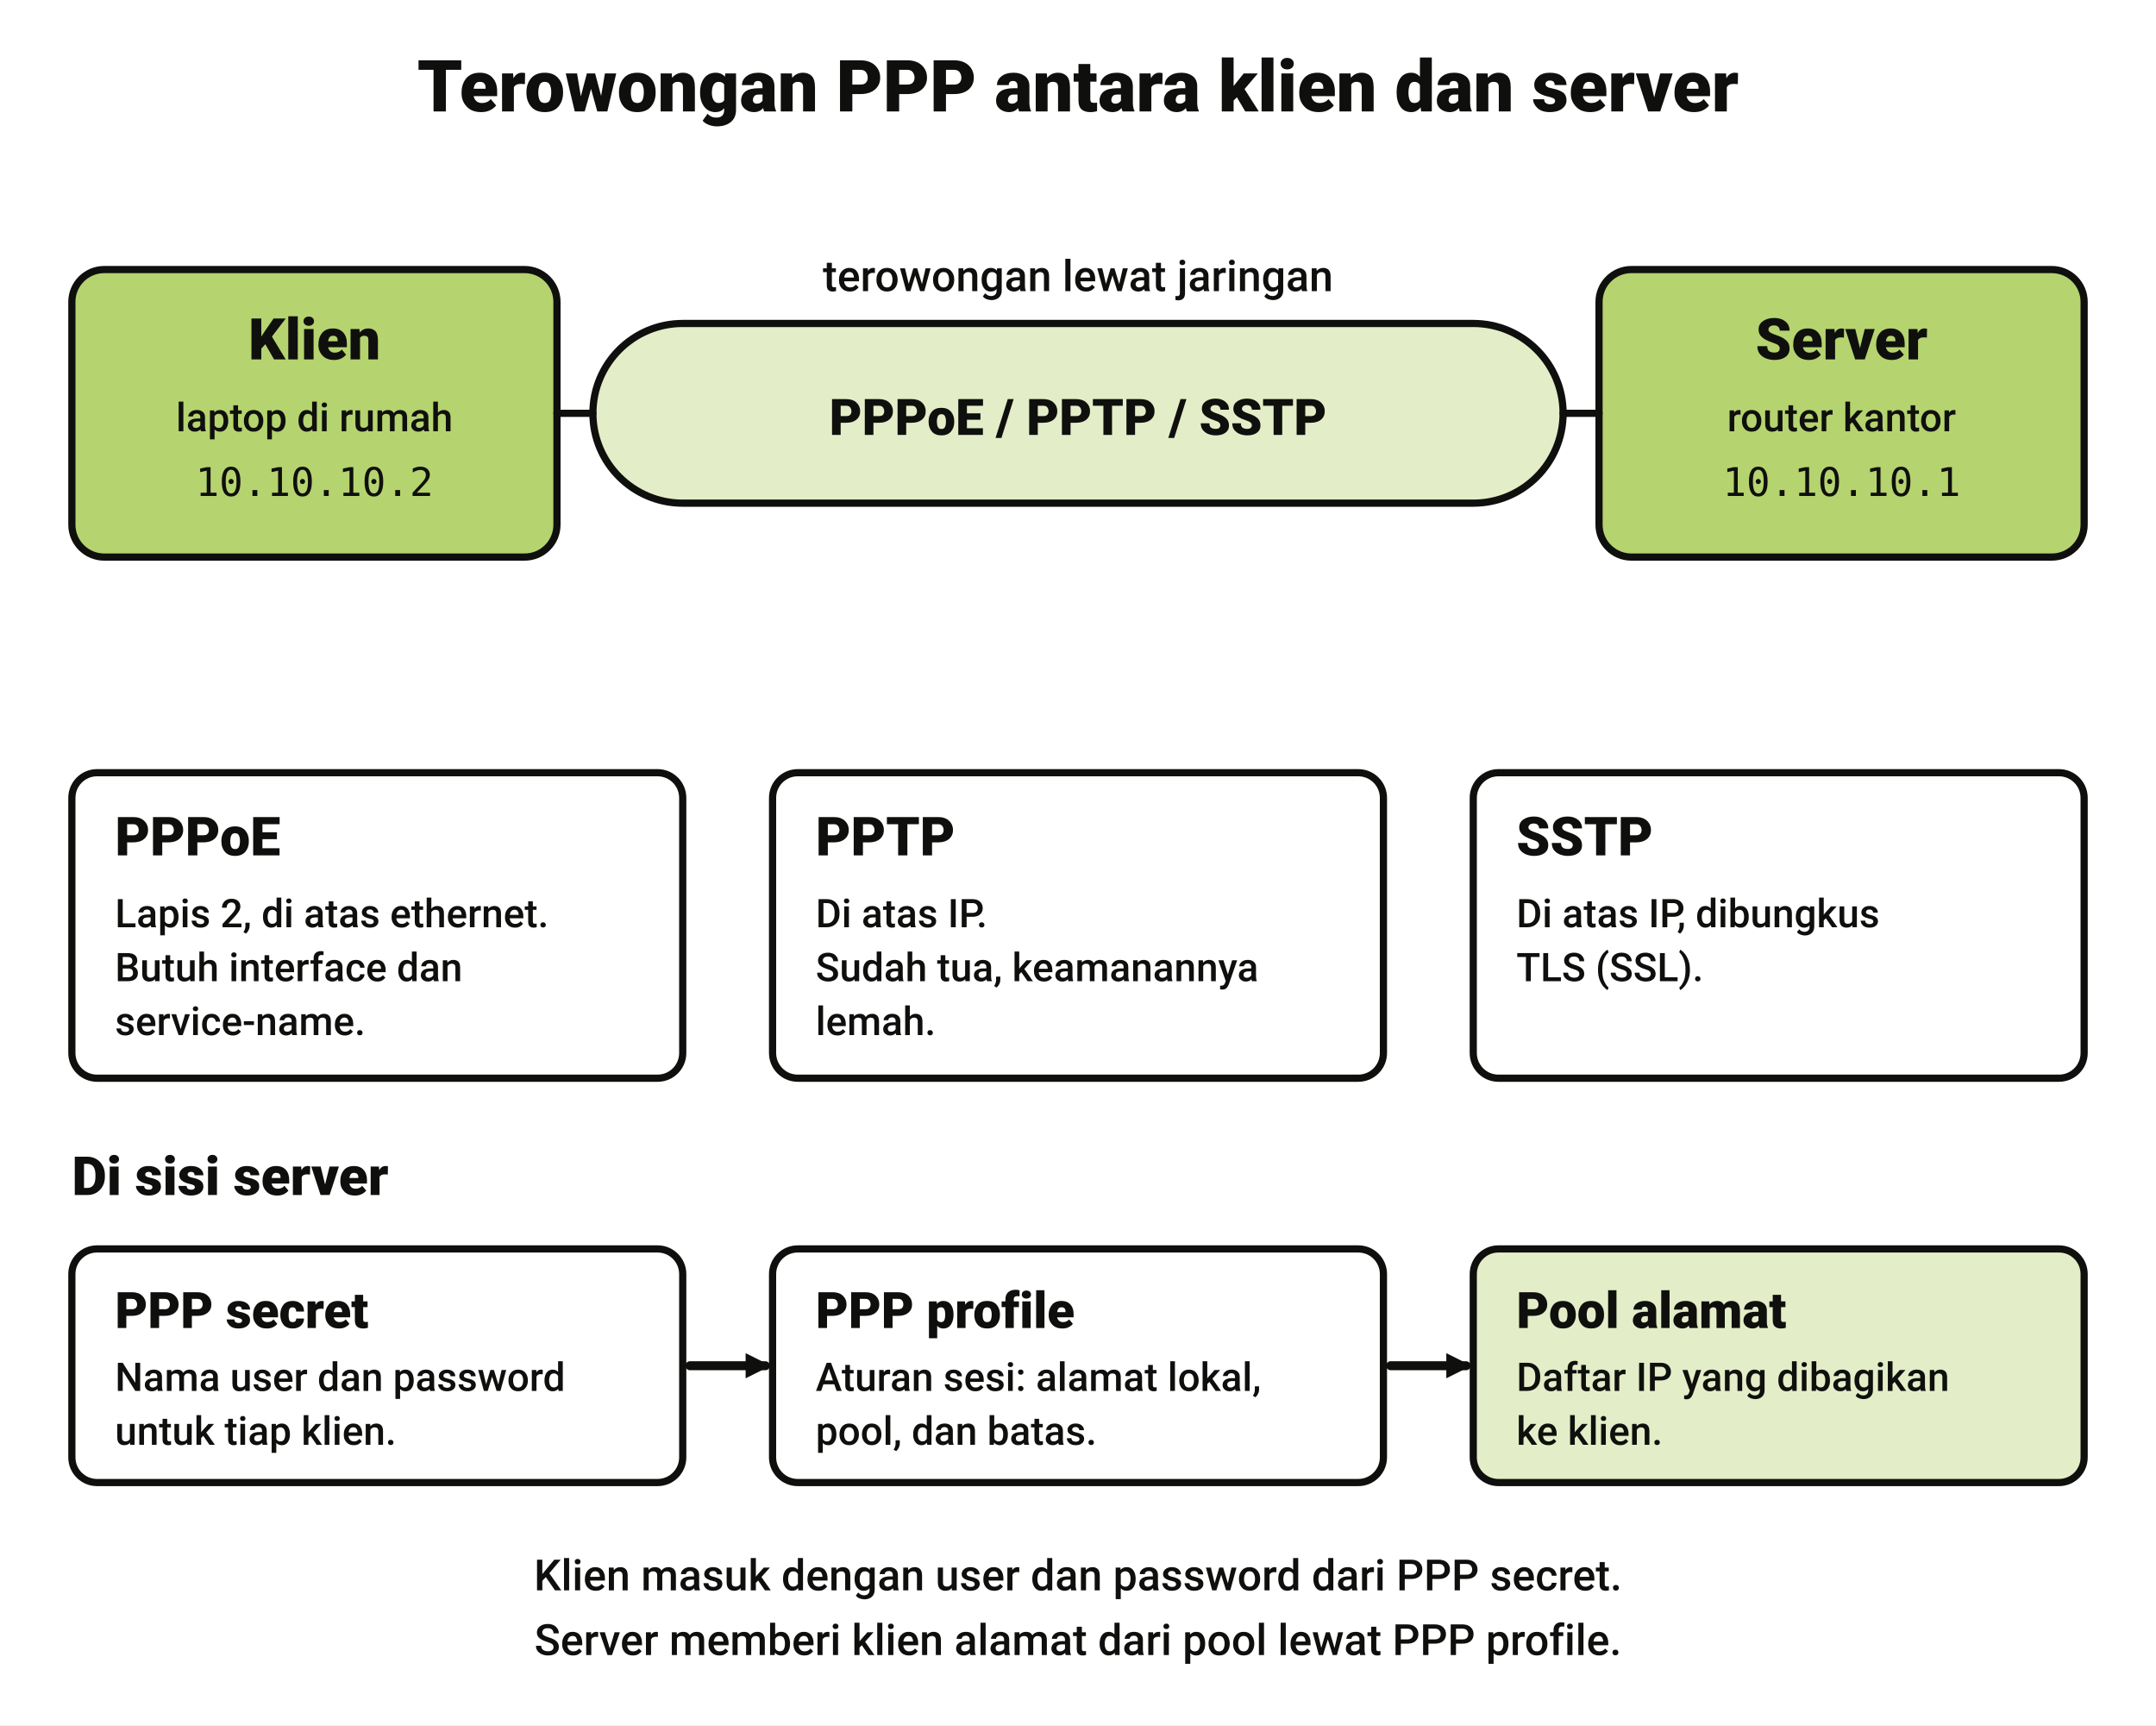
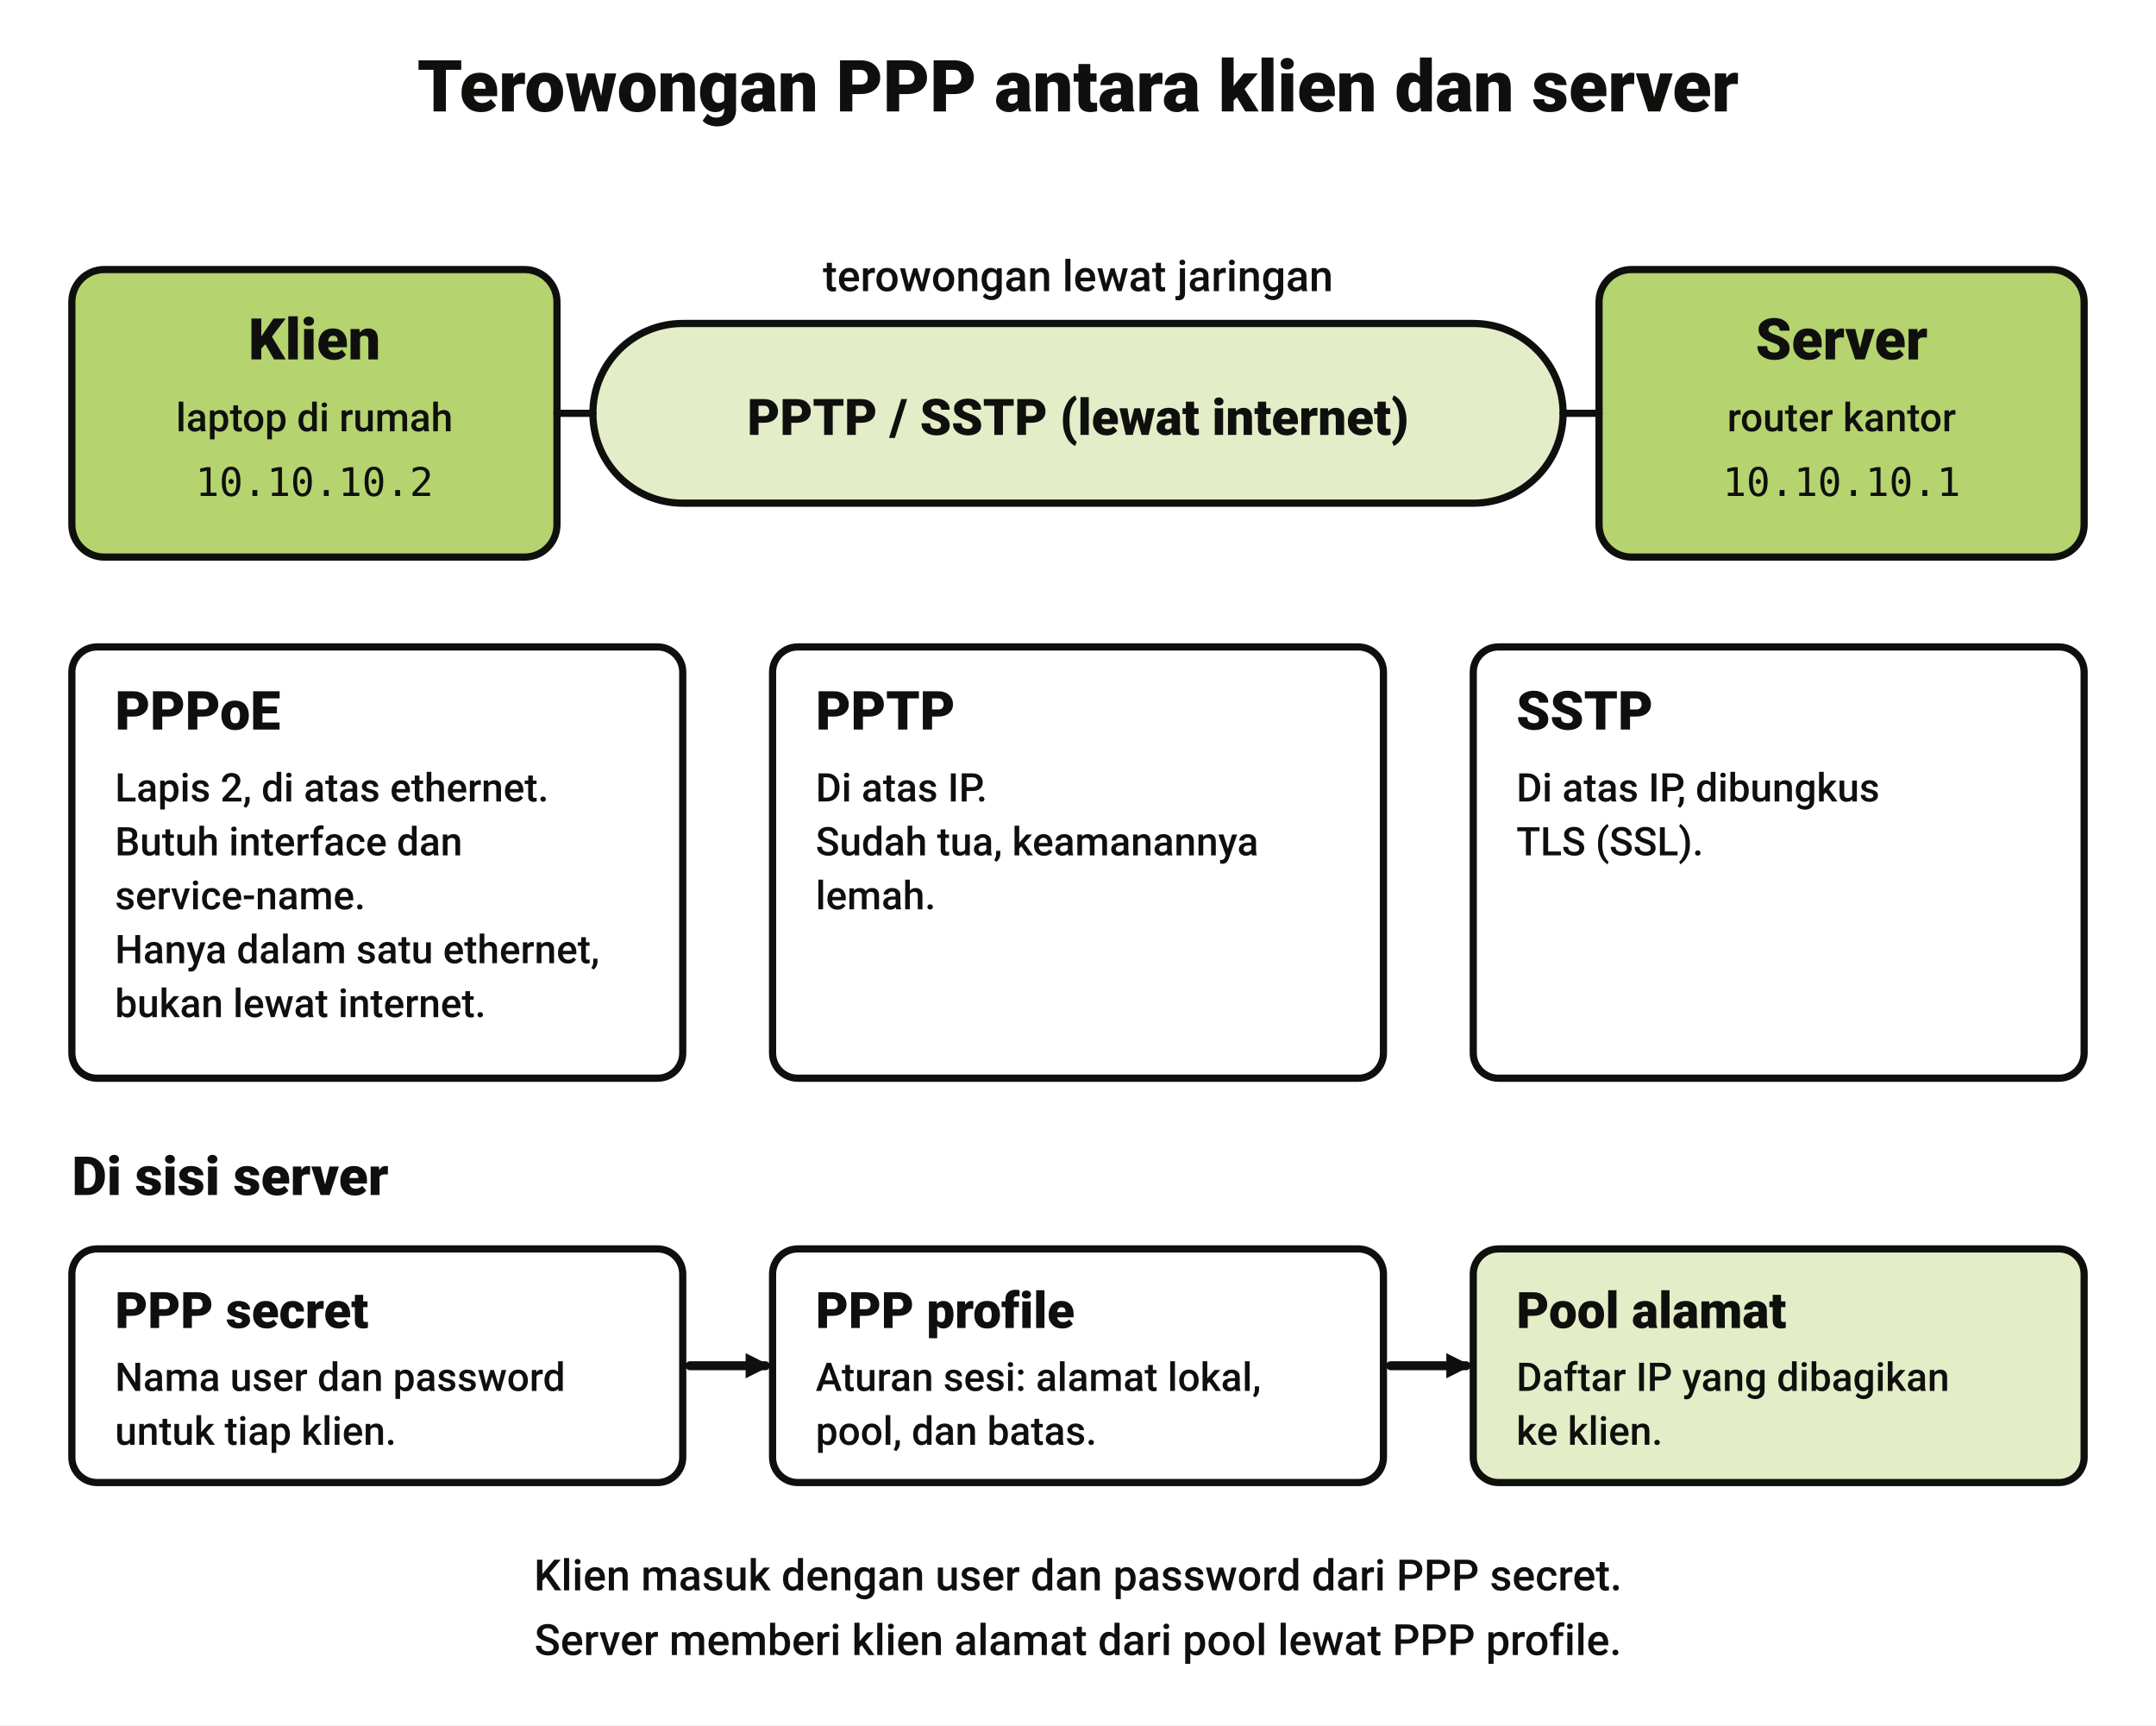
<svg xmlns="http://www.w3.org/2000/svg" viewBox="0 0 1200 960" width="1200" height="960" role="img" aria-labelledby="t" font-family="system-ui, 'Segoe UI', Roboto, sans-serif">
  <defs>
    <marker id="ah" markerWidth="14" markerHeight="14" refX="11" refY="7" orient="auto" markerUnits="userSpaceOnUse">
      <path d="M0 0L14 7L0 14z" fill="#0f100d" />
    </marker>
  </defs>
  <rect width="1200" height="960" fill="#ffffff" />
  <text x="600" y="62" font-size="40" font-weight="800" text-anchor="middle" fill="#0f100d">Terowongan PPP antara klien dan server</text>
  <rect x="40" y="150" width="270" height="160" rx="18" fill="#b5d36f" stroke="#0f100d" stroke-width="4" />
  <text x="175" y="200" font-size="32" font-weight="800" text-anchor="middle" fill="#0f100d">Klien</text>
  <text x="175" y="240" font-size="22" font-weight="500" text-anchor="middle" fill="#0f100d">laptop di rumah</text>
  <text x="175" y="276" font-size="22" font-weight="500" text-anchor="middle" fill="#0f100d" font-family="ui-monospace, Menlo, Consolas, monospace">10.10.10.2</text>
  <rect x="890" y="150" width="270" height="160" rx="18" fill="#b5d36f" stroke="#0f100d" stroke-width="4" />
  <text x="1025" y="200" font-size="32" font-weight="800" text-anchor="middle" fill="#0f100d">Server</text>
  <text x="1025" y="240" font-size="22" font-weight="500" text-anchor="middle" fill="#0f100d">router kantor</text>
  <text x="1025" y="276" font-size="22" font-weight="500" text-anchor="middle" fill="#0f100d" font-family="ui-monospace, Menlo, Consolas, monospace">10.10.10.1</text>
  <rect x="330" y="180" width="540" height="100" rx="50" fill="#e3edc8" stroke="#0f100d" stroke-width="4" />
-   <text x="600" y="242" font-size="28" font-weight="800" text-anchor="middle" fill="#0f100d">PPPoE / PPTP / SSTP</text>
+   <text x="600" y="242" font-size="28" font-weight="800" text-anchor="middle" fill="#0f100d">PPTP / SSTP (lewat internet)</text>
  <line x1="310" y1="230" x2="330" y2="230" stroke="#0f100d" stroke-width="4" stroke-linecap="round" />
  <line x1="870" y1="230" x2="890" y2="230" stroke="#0f100d" stroke-width="4" stroke-linecap="round" />
  <text x="600" y="162" font-size="24" font-weight="500" text-anchor="middle" fill="#0f100d">terowongan lewat jaringan</text>
-   <rect x="40" y="430" width="340" height="170" rx="14" fill="#ffffff" stroke="#0f100d" stroke-width="4" />
-   <text x="64" y="476" font-size="30" font-weight="800" text-anchor="start" fill="#0f100d">PPPoE</text>
-   <text x="64" y="516" font-size="22" font-weight="500" text-anchor="start" fill="#0f100d">Lapis 2, di atas ethernet.</text>
-   <text x="64" y="546" font-size="22" font-weight="500" text-anchor="start" fill="#0f100d">Butuh interface dan</text>
-   <text x="64" y="576" font-size="22" font-weight="500" text-anchor="start" fill="#0f100d">service-name.</text>
-   <rect x="430" y="430" width="340" height="170" rx="14" fill="#ffffff" stroke="#0f100d" stroke-width="4" />
-   <text x="454" y="476" font-size="30" font-weight="800" text-anchor="start" fill="#0f100d">PPTP</text>
-   <text x="454" y="516" font-size="22" font-weight="500" text-anchor="start" fill="#0f100d">Di atas IP.</text>
-   <text x="454" y="546" font-size="22" font-weight="500" text-anchor="start" fill="#0f100d">Sudah tua, keamanannya</text>
-   <text x="454" y="576" font-size="22" font-weight="500" text-anchor="start" fill="#0f100d">lemah.</text>
-   <rect x="820" y="430" width="340" height="170" rx="14" fill="#ffffff" stroke="#0f100d" stroke-width="4" />
-   <text x="844" y="476" font-size="30" font-weight="800" text-anchor="start" fill="#0f100d">SSTP</text>
-   <text x="844" y="516" font-size="22" font-weight="500" text-anchor="start" fill="#0f100d">Di atas IP, dibungkus</text>
-   <text x="844" y="546" font-size="22" font-weight="500" text-anchor="start" fill="#0f100d">TLS (SSL).</text>
+   <rect x="40" y="360" width="340" height="240" rx="14" fill="#ffffff" stroke="#0f100d" stroke-width="4" />
+   <text x="64" y="406" font-size="30" font-weight="800" text-anchor="start" fill="#0f100d">PPPoE</text>
+   <text x="64" y="446" font-size="22" font-weight="500" text-anchor="start" fill="#0f100d">Lapis 2, di atas ethernet.</text>
+   <text x="64" y="476" font-size="22" font-weight="500" text-anchor="start" fill="#0f100d">Butuh interface dan</text>
+   <text x="64" y="506" font-size="22" font-weight="500" text-anchor="start" fill="#0f100d">service-name.</text>
+   <text x="64" y="536" font-size="22" font-weight="500" text-anchor="start" fill="#0f100d">Hanya dalam satu ethernet,</text>
+   <text x="64" y="566" font-size="22" font-weight="500" text-anchor="start" fill="#0f100d">bukan lewat internet.</text>
+   <rect x="430" y="360" width="340" height="240" rx="14" fill="#ffffff" stroke="#0f100d" stroke-width="4" />
+   <text x="454" y="406" font-size="30" font-weight="800" text-anchor="start" fill="#0f100d">PPTP</text>
+   <text x="454" y="446" font-size="22" font-weight="500" text-anchor="start" fill="#0f100d">Di atas IP.</text>
+   <text x="454" y="476" font-size="22" font-weight="500" text-anchor="start" fill="#0f100d">Sudah tua, keamanannya</text>
+   <text x="454" y="506" font-size="22" font-weight="500" text-anchor="start" fill="#0f100d">lemah.</text>
+   <rect x="820" y="360" width="340" height="240" rx="14" fill="#ffffff" stroke="#0f100d" stroke-width="4" />
+   <text x="844" y="406" font-size="30" font-weight="800" text-anchor="start" fill="#0f100d">SSTP</text>
+   <text x="844" y="446" font-size="22" font-weight="500" text-anchor="start" fill="#0f100d">Di atas IP, dibungkus</text>
+   <text x="844" y="476" font-size="22" font-weight="500" text-anchor="start" fill="#0f100d">TLS (SSL).</text>
  <text x="40" y="665" font-size="30" font-weight="800" text-anchor="start" fill="#0f100d">Di sisi server</text>
  <rect x="40" y="695" width="340" height="130" rx="14" fill="#ffffff" stroke="#0f100d" stroke-width="4" />
  <text x="64" y="739" font-size="28" font-weight="800" text-anchor="start" fill="#0f100d">PPP secret</text>
  <text x="64" y="774" font-size="22" font-weight="500" text-anchor="start" fill="#0f100d">Nama user dan password</text>
  <text x="64" y="804" font-size="22" font-weight="500" text-anchor="start" fill="#0f100d">untuk tiap klien.</text>
  <line x1="384" y1="760" x2="426" y2="760" stroke="#0f100d" stroke-width="5" stroke-linecap="round" marker-end="url(#ah)" />
  <rect x="430" y="695" width="340" height="130" rx="14" fill="#ffffff" stroke="#0f100d" stroke-width="4" />
  <text x="454" y="739" font-size="28" font-weight="800" text-anchor="start" fill="#0f100d">PPP profile</text>
  <text x="454" y="774" font-size="22" font-weight="500" text-anchor="start" fill="#0f100d">Aturan sesi: alamat lokal,</text>
  <text x="454" y="804" font-size="22" font-weight="500" text-anchor="start" fill="#0f100d">pool, dan batas.</text>
  <line x1="774" y1="760" x2="816" y2="760" stroke="#0f100d" stroke-width="5" stroke-linecap="round" marker-end="url(#ah)" />
  <rect x="820" y="695" width="340" height="130" rx="14" fill="#e3edc8" stroke="#0f100d" stroke-width="4" />
  <text x="844" y="739" font-size="28" font-weight="800" text-anchor="start" fill="#0f100d">Pool alamat</text>
  <text x="844" y="774" font-size="22" font-weight="500" text-anchor="start" fill="#0f100d">Daftar IP yang dibagikan</text>
  <text x="844" y="804" font-size="22" font-weight="500" text-anchor="start" fill="#0f100d">ke klien.</text>
  <text x="600" y="885" font-size="24" font-weight="500" text-anchor="middle" fill="#0f100d">Klien masuk dengan user dan password dari PPP secret.</text>
  <text x="600" y="921" font-size="24" font-weight="500" text-anchor="middle" fill="#0f100d">Server memberi klien alamat dari pool lewat PPP profile.</text>
</svg>
